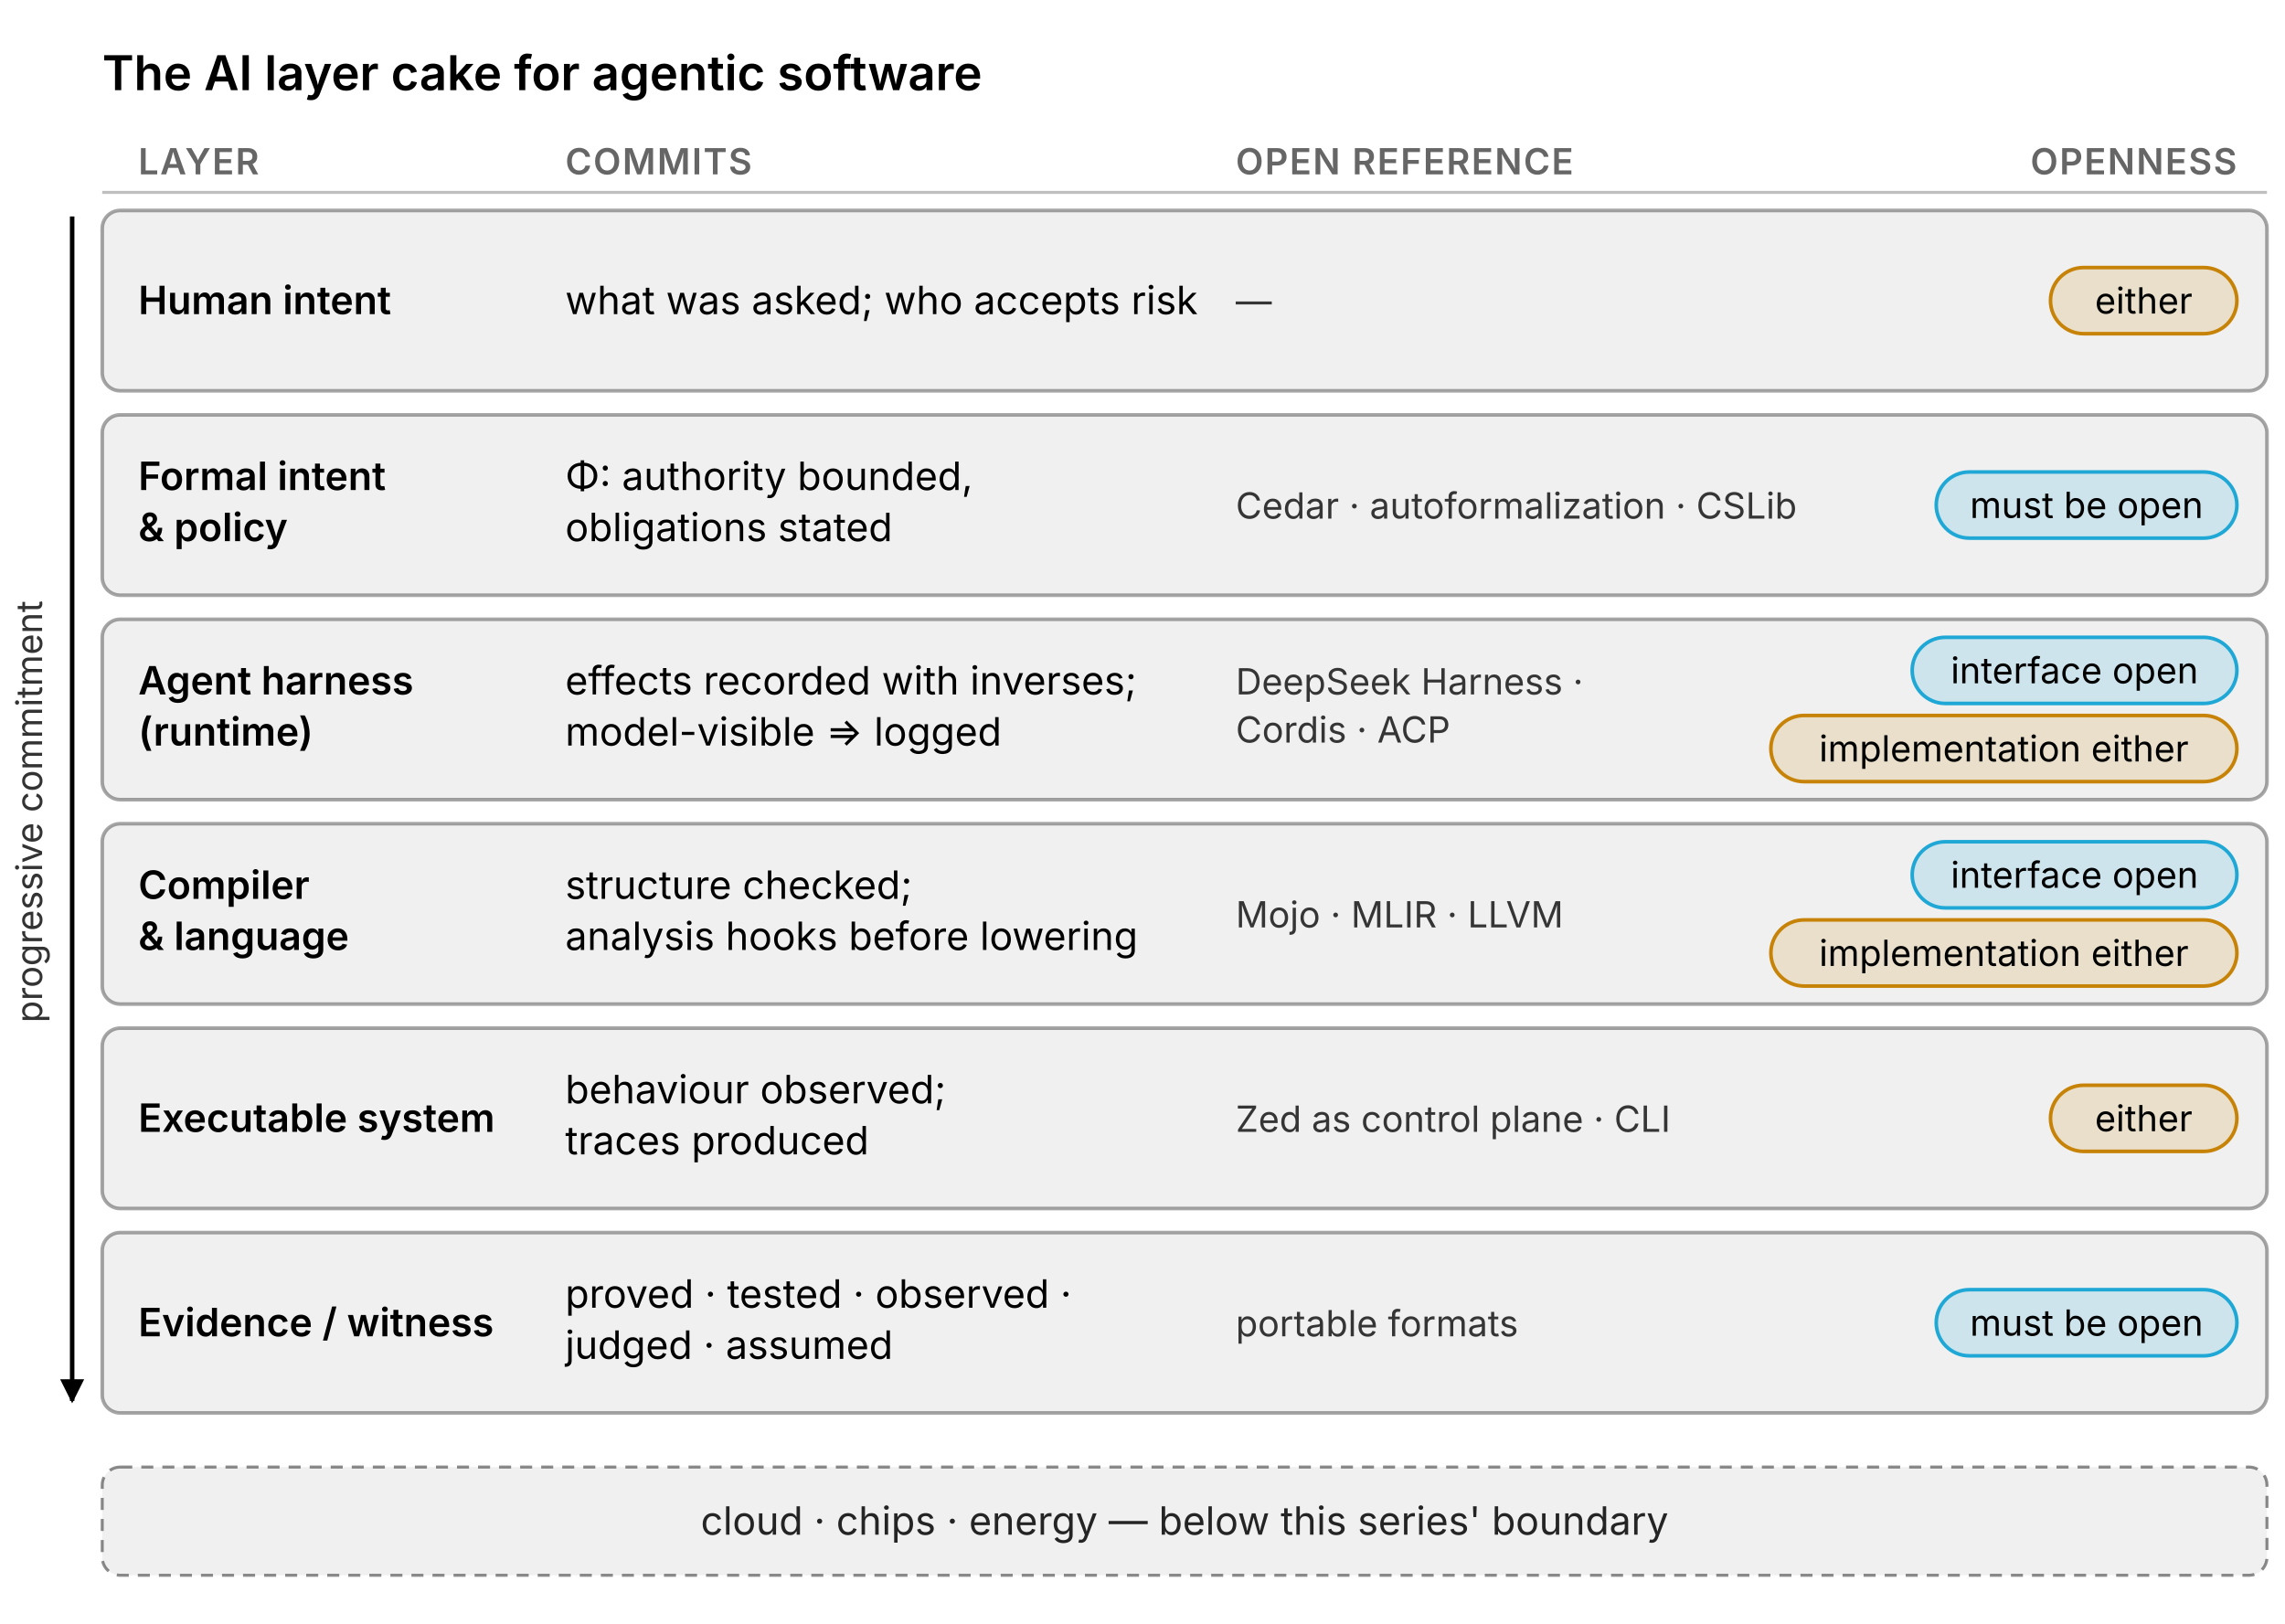
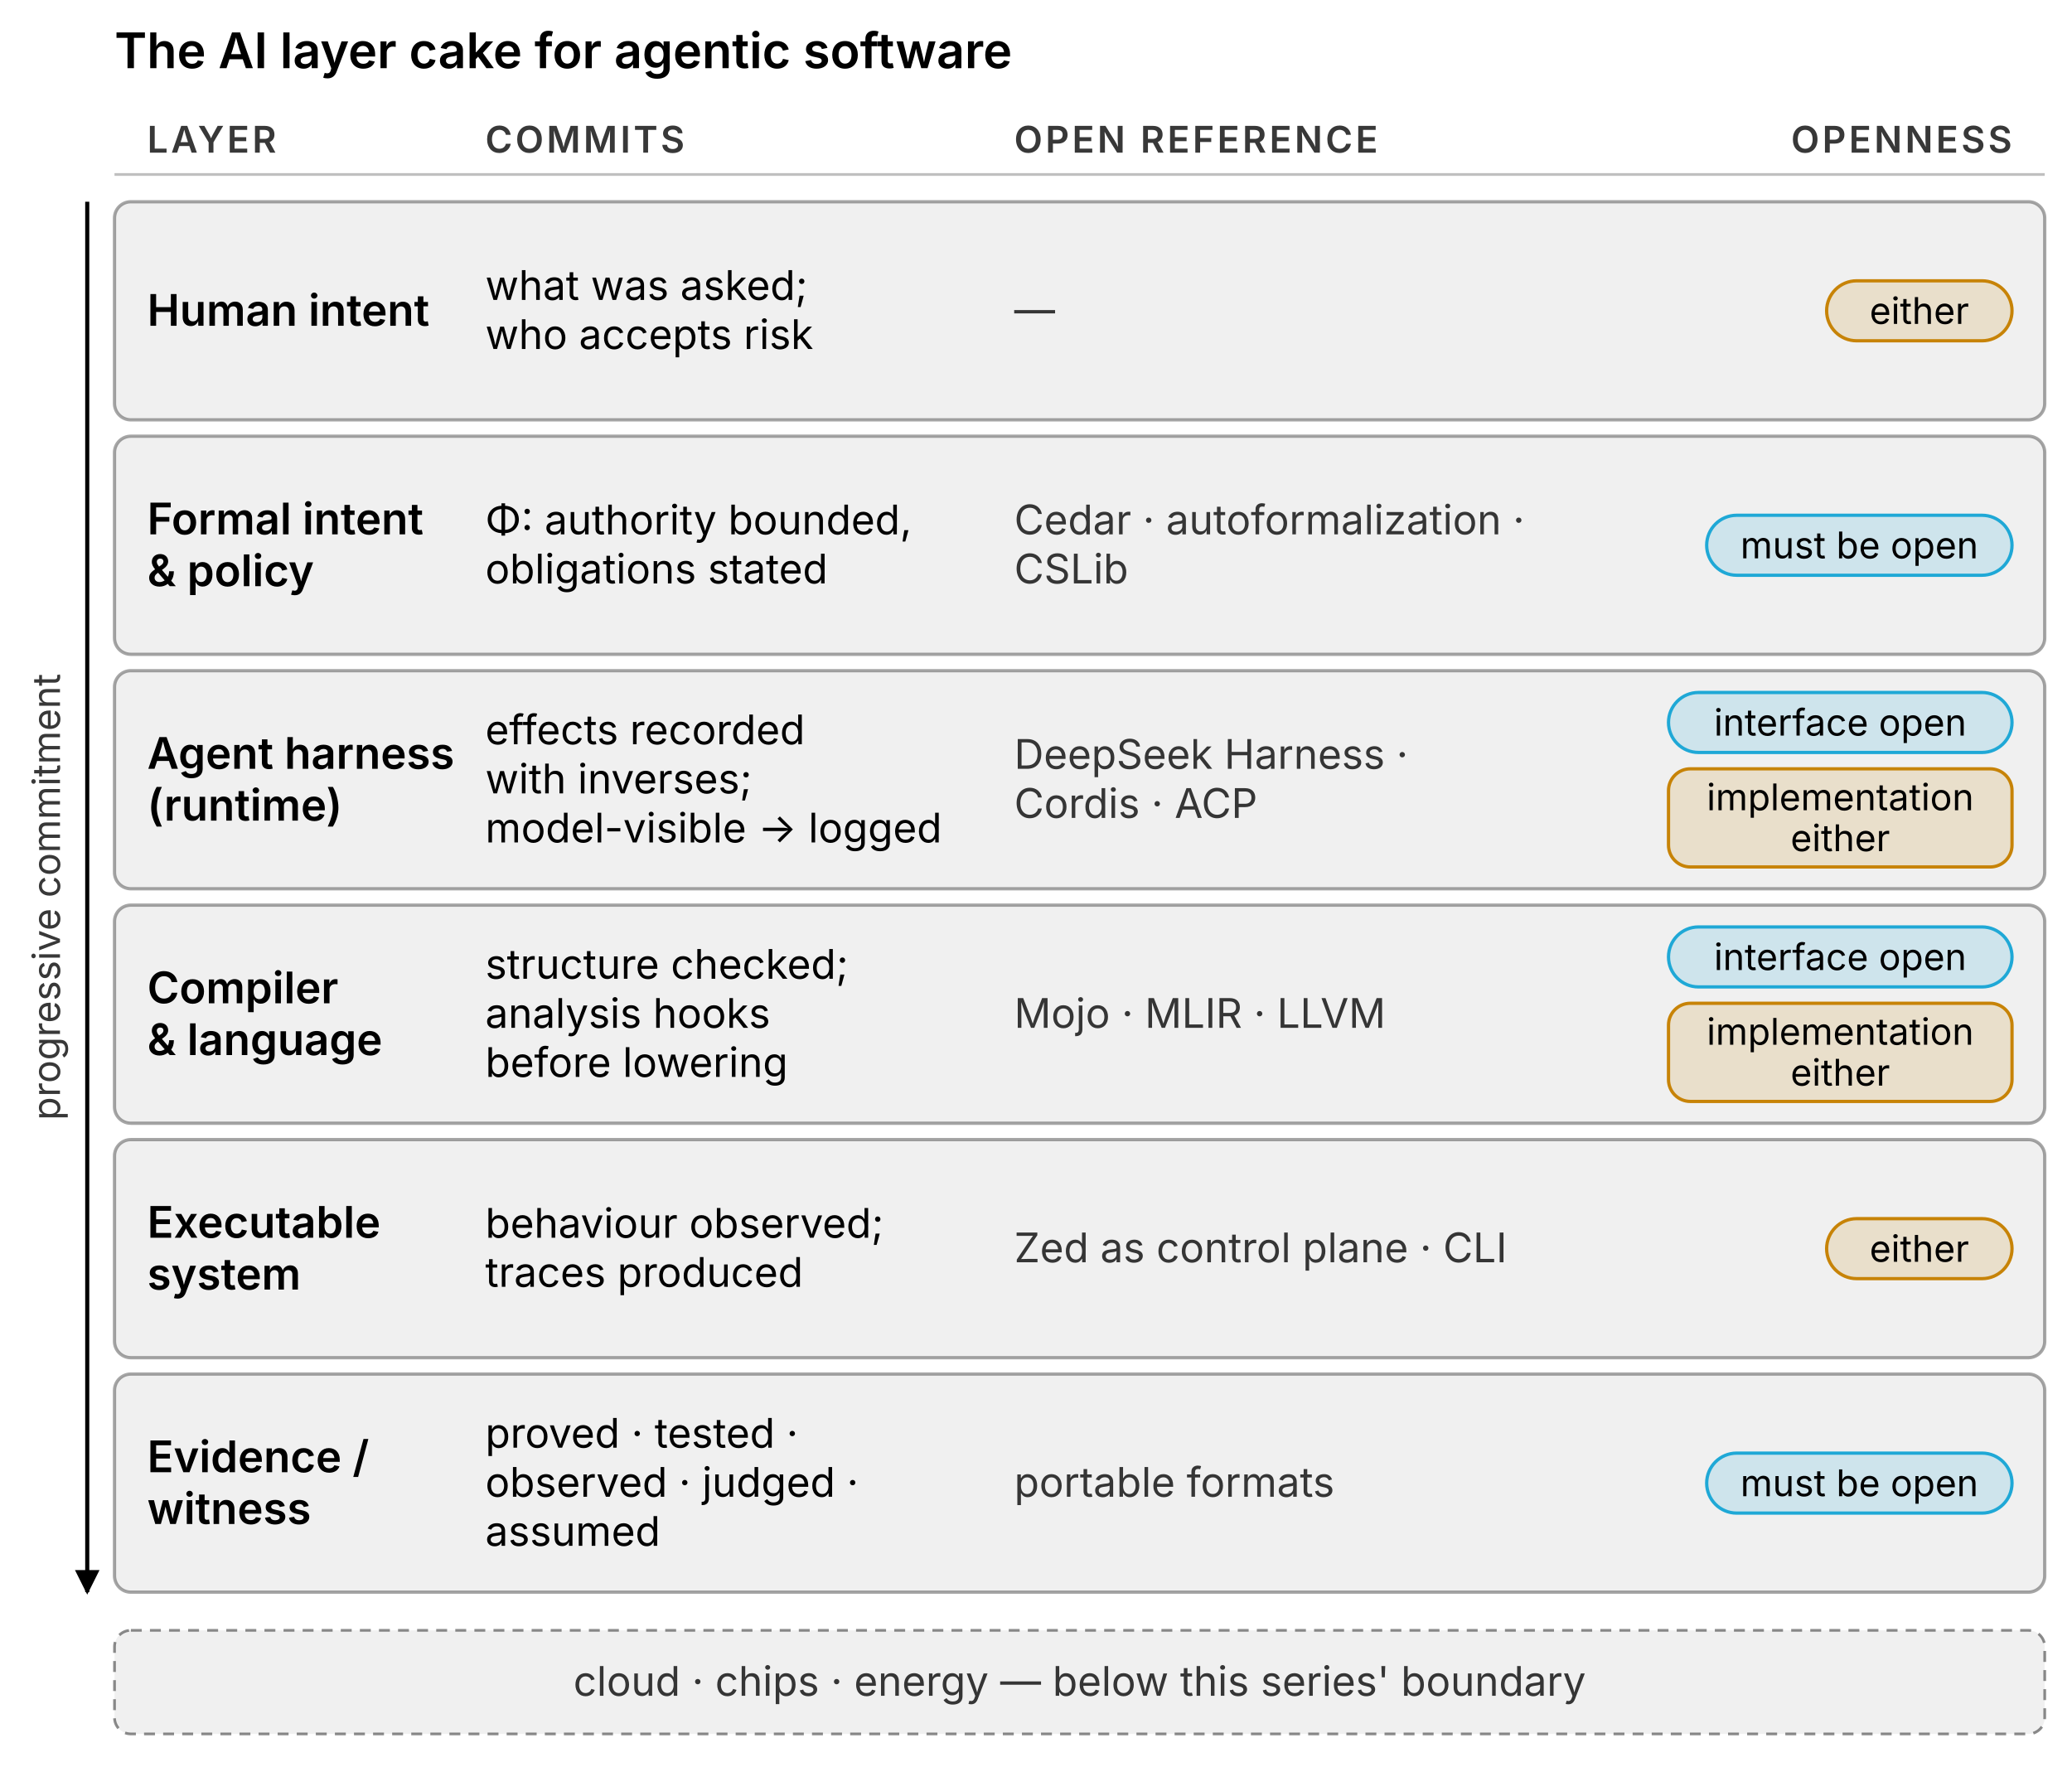
- <svg xmlns="http://www.w3.org/2000/svg" viewBox="0 0 760 540" width="100%" role="img" aria-labelledby="f3-title f3-desc" font-family="Inter, -apple-system, 'Segoe UI', Helvetica, Arial, sans-serif" fill="currentColor">
+ <svg xmlns="http://www.w3.org/2000/svg" viewBox="0 0 760 648" width="100%" role="img" aria-labelledby="f3-title f3-desc" font-family="Inter, -apple-system, 'Segoe UI', Helvetica, Arial, sans-serif" fill="currentColor">
  <defs>
-     <marker id="f3-arrow" viewBox="0 0 10 10" refX="9" refY="5" markerWidth="8" markerHeight="8" markerUnits="userSpaceOnUse" orient="auto">
+     <marker id="f3-arrow" viewBox="0 0 10 10" refX="9" refY="5" markerWidth="9" markerHeight="9" markerUnits="userSpaceOnUse" orient="auto">
      <path d="M0,0 L10,5 L0,10 Z" fill="currentColor" />
    </marker>
    <style>
-       .t  { font-size: 16px; font-weight: 600; }
-       .h  { font-size: 12px; font-weight: 600; opacity: 0.6; letter-spacing: 0.04em; }
-       .n  { font-size: 13px; font-weight: 600; }
-       .c  { font-size: 13px; }
-       .r  { font-size: 12px; opacity: 0.78; }
-       .p  { font-size: 12px; text-anchor: middle; }
-       .g  { font-size: 12px; opacity: 0.8; text-anchor: middle; }
-       .b  { font-size: 13px; opacity: 0.85; text-anchor: middle; }
+       .t  { font-size: 18px; font-weight: 600; }
+       .h  { font-size: 13.5px; font-weight: 600; opacity: 0.78; letter-spacing: 0.08em; }
+       .n  { font-size: 16px; font-weight: 600; }
+       .c  { font-size: 15px; }
+       .r  { font-size: 15px; opacity: 0.78; }
+       .p  { font-size: 13.5px; text-anchor: middle; }
+       .g  { font-size: 14px; opacity: 0.78; text-anchor: middle; }
+       .b  { font-size: 15px; opacity: 0.78; text-anchor: middle; }
      .band { fill: rgba(128,128,128,0.12); stroke: currentColor; stroke-opacity: 0.35; stroke-width: 1.2; }
      .open  { fill: rgba(31,168,214,0.16); stroke: #1fa8d6; stroke-width: 1.2; }
      .either{ fill: rgba(199,131,7,0.16);  stroke: #c78307; stroke-width: 1.2; }
      .rule  { stroke: currentColor; stroke-opacity: 0.25; stroke-width: 1; }
    </style>
  </defs>
-   <text class="t" x="34" y="30">The AI layer cake for agentic software</text>
-   <text class="h" x="46" y="58">LAYER</text>
-   <text class="h" x="188" y="58">COMMITS</text>
-   <text class="h" x="411" y="58">OPEN REFERENCE</text>
-   <text class="h" x="744" y="58" text-anchor="end">OPENNESS</text>
-   <line class="rule" x1="34" y1="64" x2="754" y2="64" />
-   <line x1="24" y1="72" x2="24" y2="466" stroke="currentColor" stroke-width="1.5" marker-end="url(#f3-arrow)" />
-   <text class="g" transform="rotate(-90 14 270)" x="14" y="270">progressive commitment</text>
-   <rect class="band" x="34" y="70" width="720" height="60" rx="6" />
-   <text class="n" x="46" y="104.5">Human intent</text>
-   <text class="c" x="188" y="104.5">what was asked; who accepts risk</text>
-   <text class="r" x="411" y="104.5">—</text>
-   <rect class="either" x="682" y="89" width="62" height="22" rx="11" />
-   <text class="p" x="713" y="104.3">either</text>
-   <rect class="band" x="34" y="138" width="720" height="60" rx="6" />
-   <text class="n" x="46" y="163">Formal intent</text>
-   <text class="n" x="46" y="180">&amp; policy</text>
-   <text class="c" x="188" y="163">Φ: authority bounded,</text>
-   <text class="c" x="188" y="180">obligations stated</text>
-   <text class="r" x="411" y="172.5">Cedar · autoformalization · CSLib</text>
-   <rect class="open" x="644" y="157" width="100" height="22" rx="11" />
-   <text class="p" x="694" y="172.3">must be open</text>
-   <rect class="band" x="34" y="206" width="720" height="60" rx="6" />
-   <text class="n" x="46" y="231">Agent harness</text>
-   <text class="n" x="46" y="248">(runtime)</text>
-   <text class="c" x="188" y="231">effects recorded with inverses;</text>
-   <text class="c" x="188" y="248">model-visible ⇒ logged</text>
-   <text class="r" x="411" y="231">DeepSeek Harness ·</text>
-   <text class="r" x="411" y="247">Cordis · ACP</text>
-   <rect class="open" x="636" y="212" width="108" height="22" rx="11" />
-   <text class="p" x="690" y="227.3">interface open</text>
-   <rect class="either" x="589" y="238" width="155" height="22" rx="11" />
-   <text class="p" x="666.5" y="253.3">implementation either</text>
-   <rect class="band" x="34" y="274" width="720" height="60" rx="6" />
-   <text class="n" x="46" y="299">Compiler</text>
-   <text class="n" x="46" y="316">&amp; language</text>
-   <text class="c" x="188" y="299">structure checked;</text>
-   <text class="c" x="188" y="316">analysis hooks before lowering</text>
-   <text class="r" x="411" y="308.5">Mojo · MLIR · LLVM</text>
-   <rect class="open" x="636" y="280" width="108" height="22" rx="11" />
-   <text class="p" x="690" y="295.3">interface open</text>
-   <rect class="either" x="589" y="306" width="155" height="22" rx="11" />
-   <text class="p" x="666.5" y="321.3">implementation either</text>
-   <rect class="band" x="34" y="342" width="720" height="60" rx="6" />
-   <text class="n" x="46" y="376.5">Executable system</text>
-   <text class="c" x="188" y="367">behaviour observed;</text>
-   <text class="c" x="188" y="384">traces produced</text>
-   <text class="r" x="411" y="376.5">Zed as control plane · CLI</text>
-   <rect class="either" x="682" y="361" width="62" height="22" rx="11" />
-   <text class="p" x="713" y="376.3">either</text>
-   <rect class="band" x="34" y="410" width="720" height="60" rx="6" />
-   <text class="n" x="46" y="444.5">Evidence / witness</text>
-   <text class="c" x="188" y="435">proved · tested · observed ·</text>
-   <text class="c" x="188" y="452">judged · assumed</text>
-   <text class="r" x="411" y="444.5">portable formats</text>
-   <rect class="open" x="644" y="429" width="100" height="22" rx="11" />
-   <text class="p" x="694" y="444.3">must be open</text>
-   <rect x="34" y="488" width="720" height="36" rx="6" fill="rgba(128,128,128,0.12)" stroke="currentColor" stroke-opacity="0.45" stroke-dasharray="4 3" />
-   <text class="b" x="394" y="510.5">cloud · chips · energy — below this series' boundary</text>
+   <text class="t" x="42" y="25">The AI layer cake for agentic software</text>
+   <text class="h" x="54" y="56">LAYER</text>
+   <text class="h" x="178" y="56">COMMITS</text>
+   <text class="h" x="372" y="56">OPEN REFERENCE</text>
+   <text class="h" x="738" y="56" text-anchor="end">OPENNESS</text>
+   <line class="rule" x1="42" y1="64" x2="750" y2="64" />
+   <line x1="32" y1="74" x2="32" y2="584" stroke="currentColor" stroke-width="1.5" marker-end="url(#f3-arrow)" />
+   <text class="g" transform="rotate(-90 22 329)" x="22" y="329">progressive commitment</text>
+   <rect class="band" x="42" y="74" width="708" height="80" rx="6" />
+   <text class="n" x="54" y="119.5">Human intent</text>
+   <text class="c" x="178" y="110">what was asked;</text>
+   <text class="c" x="178" y="128">who accepts risk</text>
+   <text class="r" x="372" y="119">—</text>
+   <rect class="either" x="670" y="103" width="68" height="22" rx="11" />
+   <text class="p" x="704" y="118.8">either</text>
+   <rect class="band" x="42" y="160" width="708" height="80" rx="6" />
+   <text class="n" x="54" y="196">Formal intent</text>
+   <text class="n" x="54" y="215">&amp; policy</text>
+   <text class="c" x="178" y="196">Φ: authority bounded,</text>
+   <text class="c" x="178" y="214">obligations stated</text>
+   <text class="r" x="372" y="196">Cedar · autoformalization ·</text>
+   <text class="r" x="372" y="214">CSLib</text>
+   <rect class="open" x="626" y="189" width="112" height="22" rx="11" />
+   <text class="p" x="682" y="204.8">must be open</text>
+   <rect class="band" x="42" y="246" width="708" height="80" rx="6" />
+   <text class="n" x="54" y="282">Agent harness</text>
+   <text class="n" x="54" y="301">(runtime)</text>
+   <text class="c" x="178" y="273">effects recorded</text>
+   <text class="c" x="178" y="291">with inverses;</text>
+   <text class="c" x="178" y="309">model-visible → logged</text>
+   <text class="r" x="372" y="282">DeepSeek Harness ·</text>
+   <text class="r" x="372" y="300">Cordis · ACP</text>
+   <rect class="open" x="612" y="254" width="126" height="22" rx="11" />
+   <text class="p" x="675" y="269.8">interface open</text>
+   <rect class="either" x="612" y="282" width="126" height="36" rx="8" />
+   <text class="p" x="675" y="297.2">implementation</text>
+   <text class="p" x="675" y="312.2">either</text>
+   <rect class="band" x="42" y="332" width="708" height="80" rx="6" />
+   <text class="n" x="54" y="368">Compiler</text>
+   <text class="n" x="54" y="387">&amp; language</text>
+   <text class="c" x="178" y="359">structure checked;</text>
+   <text class="c" x="178" y="377">analysis hooks</text>
+   <text class="c" x="178" y="395">before lowering</text>
+   <text class="r" x="372" y="377">Mojo · MLIR · LLVM</text>
+   <rect class="open" x="612" y="340" width="126" height="22" rx="11" />
+   <text class="p" x="675" y="355.8">interface open</text>
+   <rect class="either" x="612" y="368" width="126" height="36" rx="8" />
+   <text class="p" x="675" y="383.2">implementation</text>
+   <text class="p" x="675" y="398.2">either</text>
+   <rect class="band" x="42" y="418" width="708" height="80" rx="6" />
+   <text class="n" x="54" y="454">Executable</text>
+   <text class="n" x="54" y="473">system</text>
+   <text class="c" x="178" y="454">behaviour observed;</text>
+   <text class="c" x="178" y="472">traces produced</text>
+   <text class="r" x="372" y="463">Zed as control plane · CLI</text>
+   <rect class="either" x="670" y="447" width="68" height="22" rx="11" />
+   <text class="p" x="704" y="462.8">either</text>
+   <rect class="band" x="42" y="504" width="708" height="80" rx="6" />
+   <text class="n" x="54" y="540">Evidence /</text>
+   <text class="n" x="54" y="559">witness</text>
+   <text class="c" x="178" y="531">proved · tested ·</text>
+   <text class="c" x="178" y="549">observed · judged ·</text>
+   <text class="c" x="178" y="567">assumed</text>
+   <text class="r" x="372" y="549">portable formats</text>
+   <rect class="open" x="626" y="533" width="112" height="22" rx="11" />
+   <text class="p" x="682" y="548.8">must be open</text>
+   <rect x="42" y="598" width="708" height="38" rx="6" fill="rgba(128,128,128,0.12)" stroke="currentColor" stroke-opacity="0.45" stroke-dasharray="4 3" />
+   <text class="b" x="396" y="622">cloud · chips · energy — below this series' boundary</text>
</svg>
